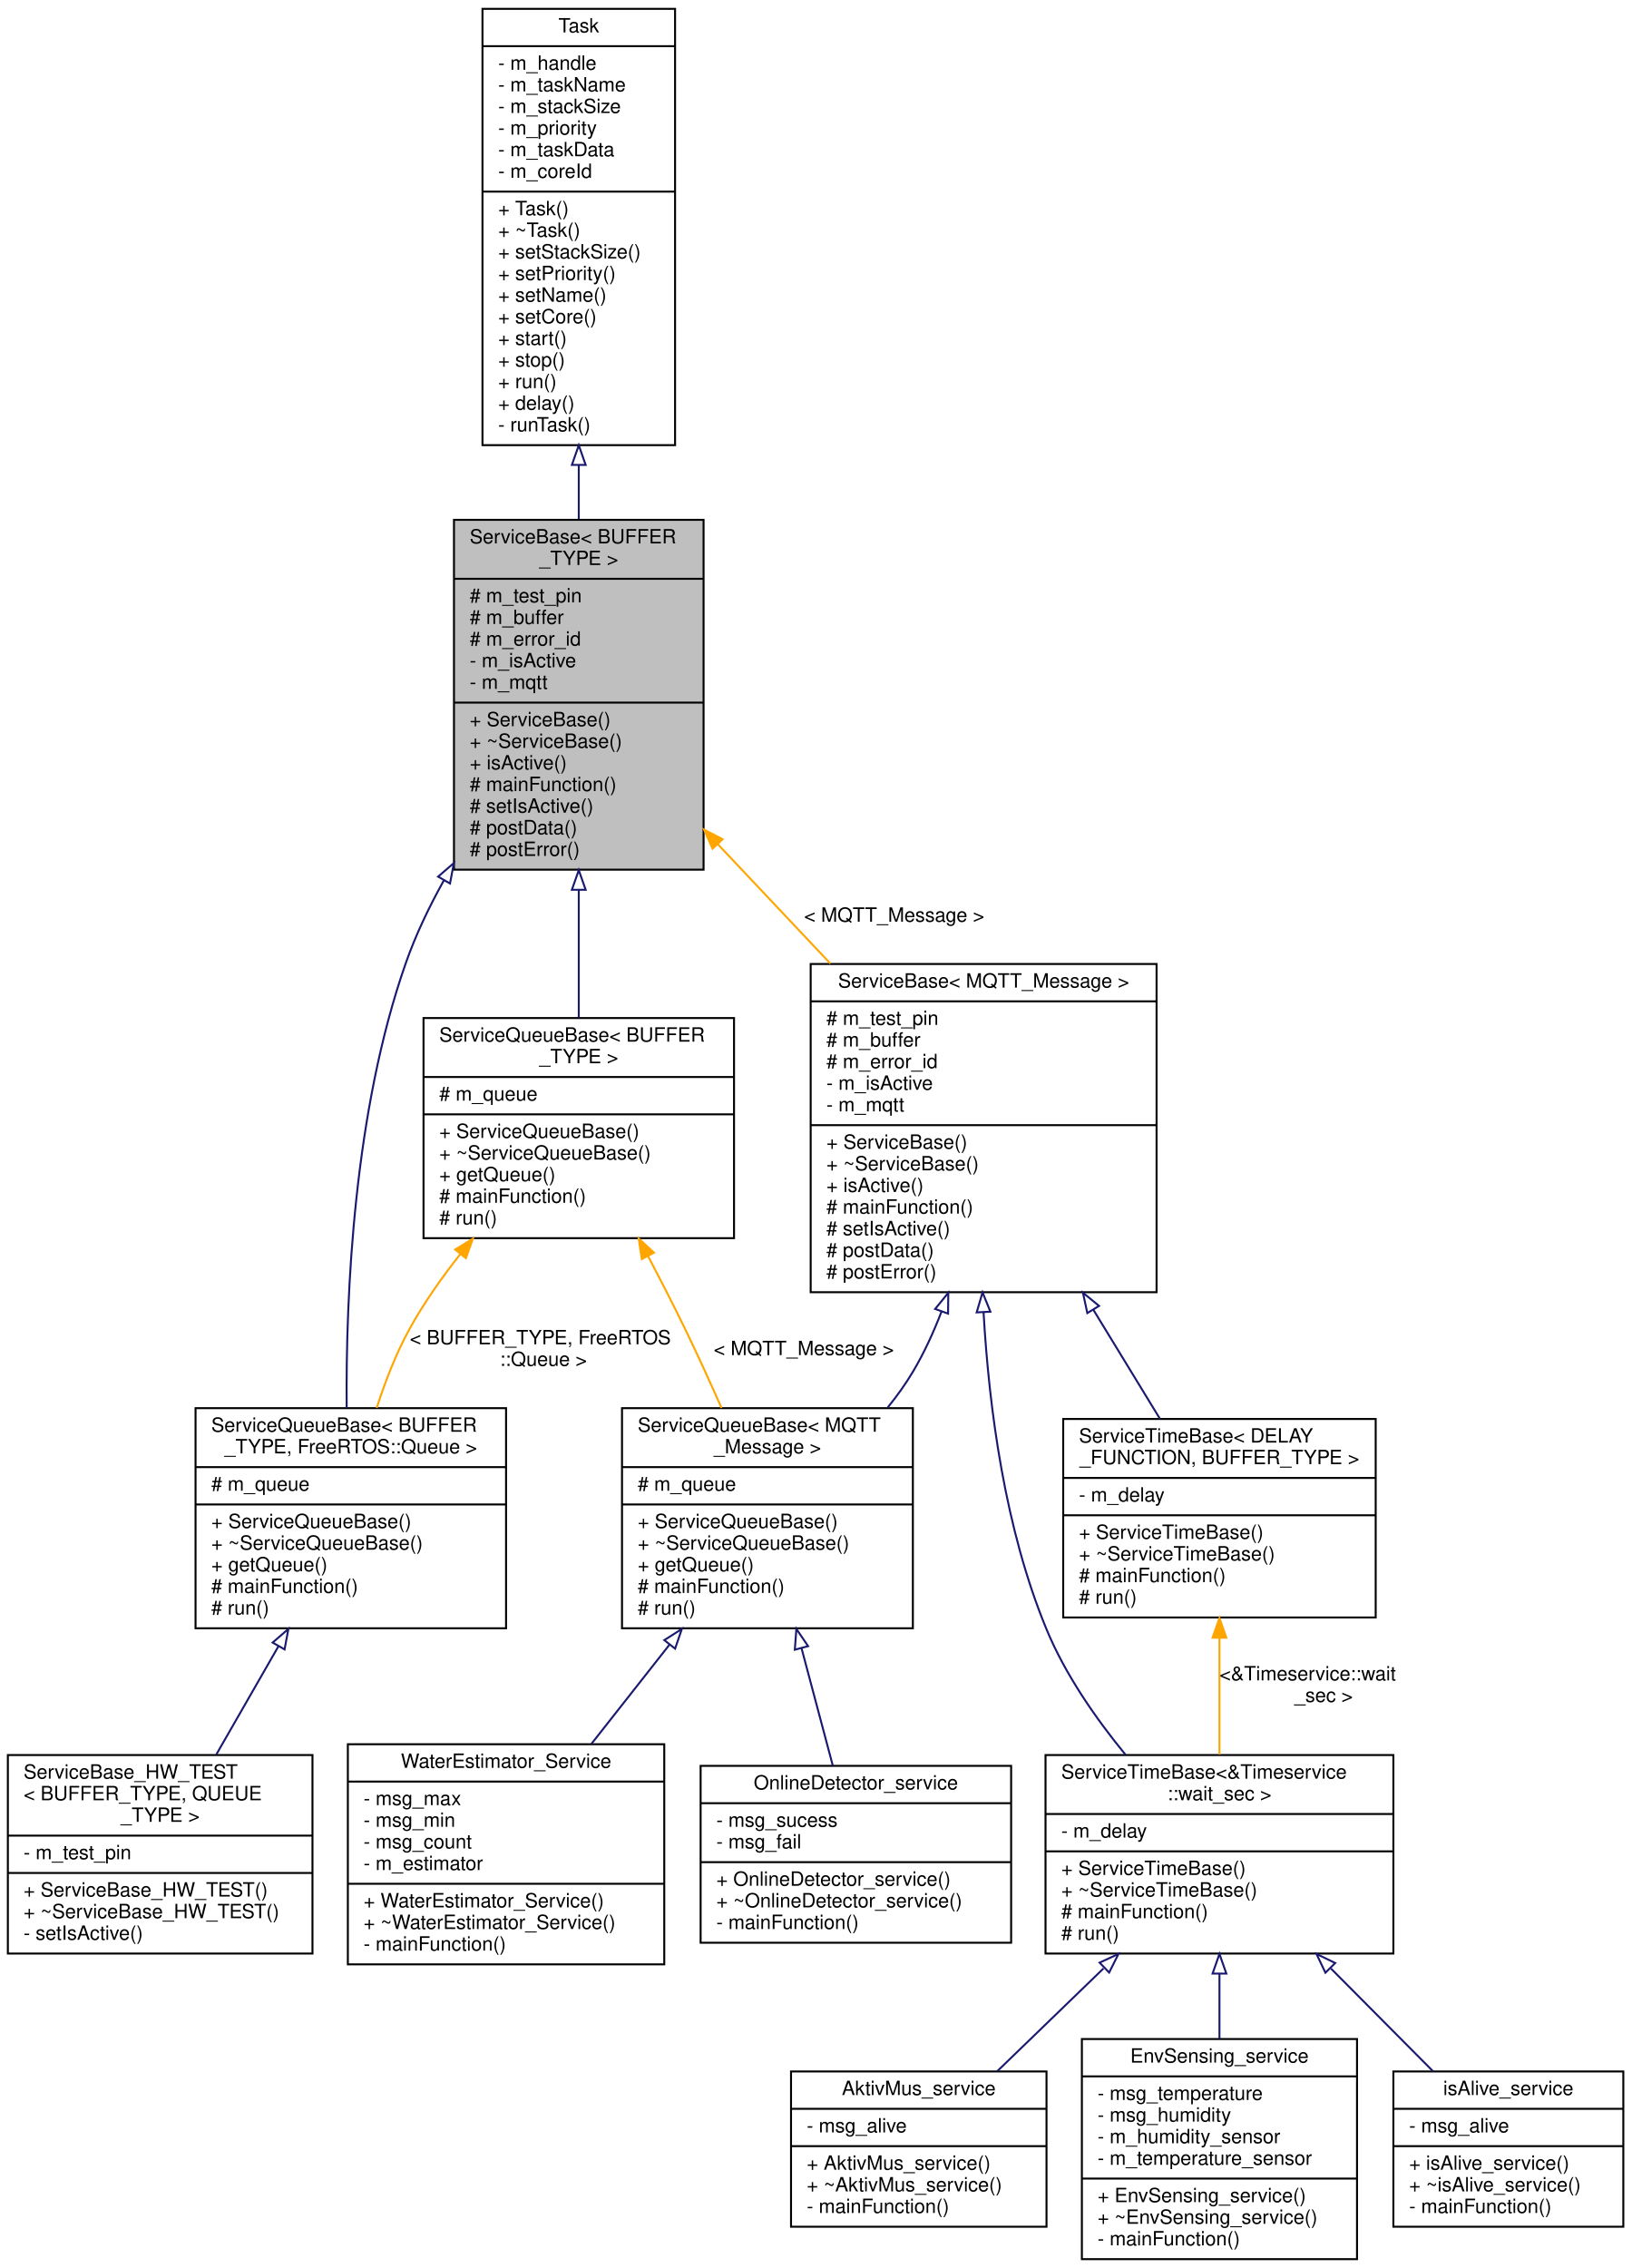
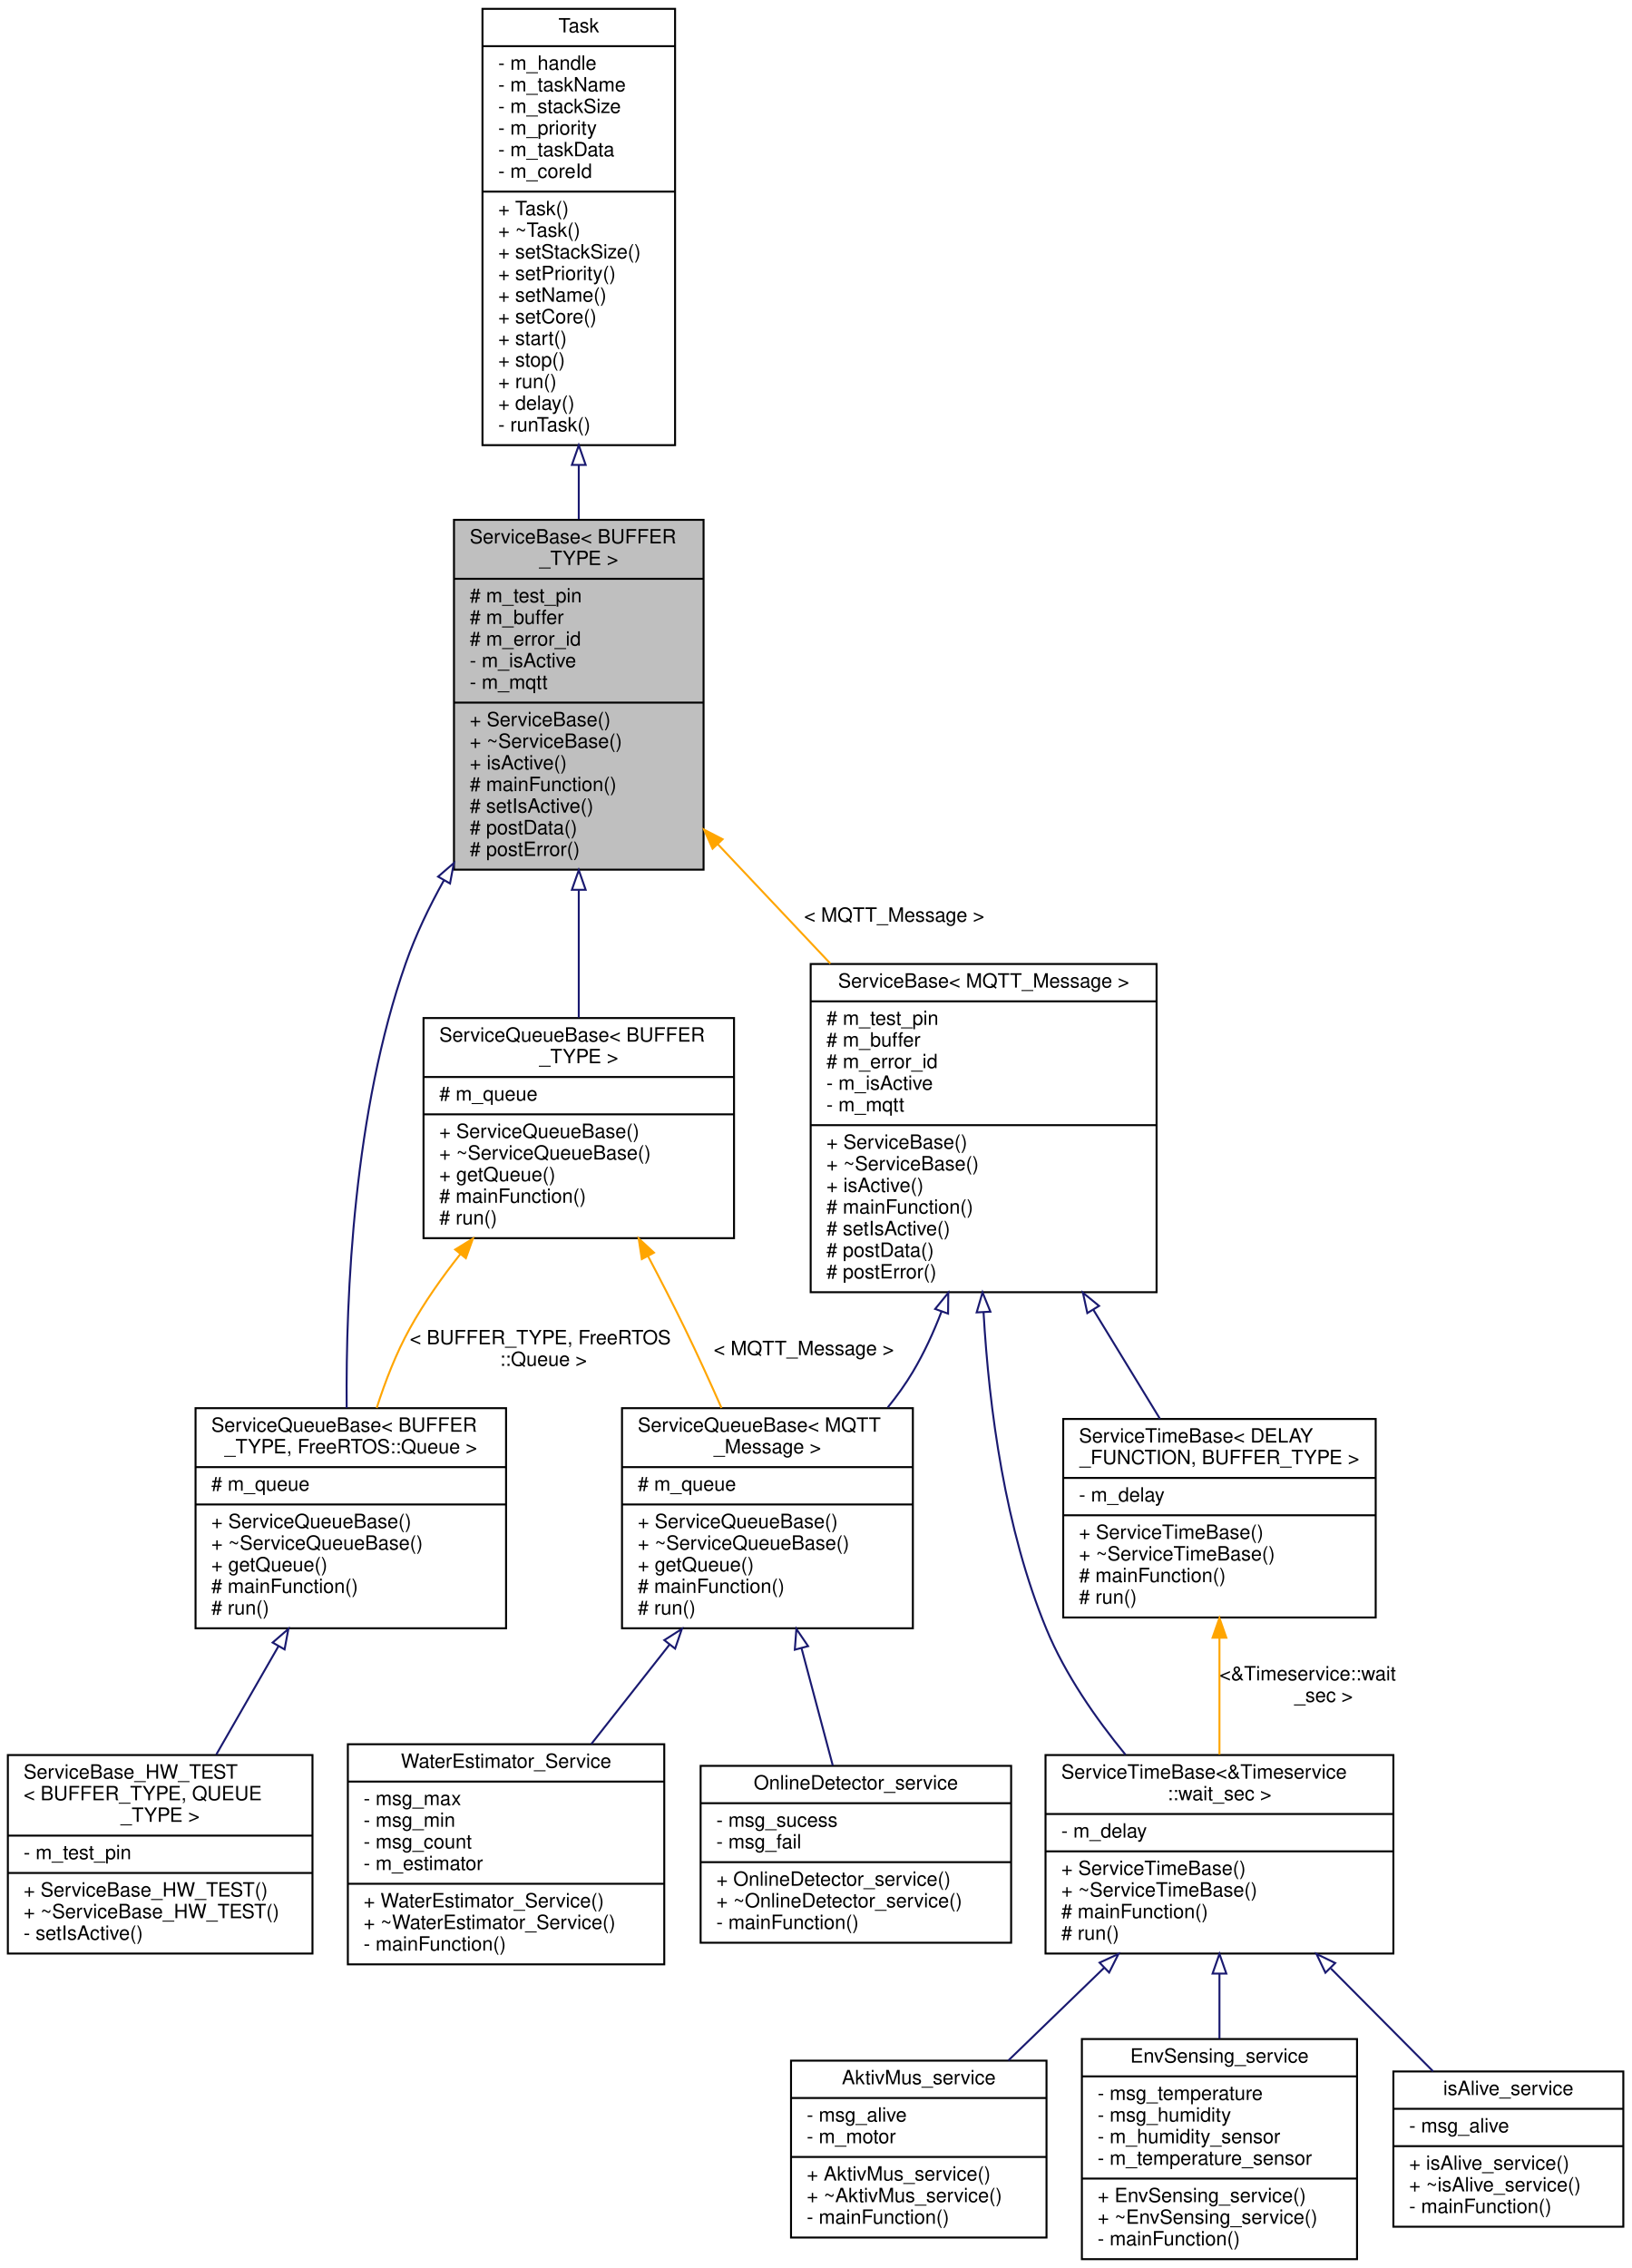
<svg xmlns="http://www.w3.org/2000/svg" xmlns:xlink="http://www.w3.org/1999/xlink" width="830pt" height="1154pt" viewBox="0.00 0.00 830.00 1154.00">
  <g id="graph0" class="graph" transform="scale(1 1) rotate(0) translate(4 1150)">
    <g id="node1" class="node">
      <g id="a_node1">
        <a xlink:title=" ">
          <polygon fill="#bfbfbf" stroke="black" points="227,-707.5 227,-885.5 354,-885.5 354,-707.5 227,-707.5" />
          <text text-anchor="start" x="235" y="-873.5" font-family="Helvetica,sans-Serif" font-size="10.00">ServiceBase&lt; BUFFER</text>
          <text text-anchor="middle" x="290.5" y="-862.5" font-family="Helvetica,sans-Serif" font-size="10.00">_TYPE &gt;</text>
          <polyline fill="none" stroke="black" points="227,-855.5 354,-855.5 " />
          <text text-anchor="start" x="235" y="-843.5" font-family="Helvetica,sans-Serif" font-size="10.00"># m_test_pin</text>
          <text text-anchor="start" x="235" y="-832.5" font-family="Helvetica,sans-Serif" font-size="10.00"># m_buffer</text>
          <text text-anchor="start" x="235" y="-821.5" font-family="Helvetica,sans-Serif" font-size="10.00"># m_error_id</text>
          <text text-anchor="start" x="235" y="-810.5" font-family="Helvetica,sans-Serif" font-size="10.00">- m_isActive</text>
          <text text-anchor="start" x="235" y="-799.5" font-family="Helvetica,sans-Serif" font-size="10.00">- m_mqtt</text>
          <polyline fill="none" stroke="black" points="227,-792.5 354,-792.5 " />
          <text text-anchor="start" x="235" y="-780.5" font-family="Helvetica,sans-Serif" font-size="10.00">+ ServiceBase()</text>
          <text text-anchor="start" x="235" y="-769.5" font-family="Helvetica,sans-Serif" font-size="10.00">+ ~ServiceBase()</text>
          <text text-anchor="start" x="235" y="-758.5" font-family="Helvetica,sans-Serif" font-size="10.00">+ isActive()</text>
          <text text-anchor="start" x="235" y="-747.5" font-family="Helvetica,sans-Serif" font-size="10.00"># mainFunction()</text>
          <text text-anchor="start" x="235" y="-736.5" font-family="Helvetica,sans-Serif" font-size="10.00"># setIsActive()</text>
          <text text-anchor="start" x="235" y="-725.5" font-family="Helvetica,sans-Serif" font-size="10.00"># postData()</text>
          <text text-anchor="start" x="235" y="-714.5" font-family="Helvetica,sans-Serif" font-size="10.00"># postError()</text>
        </a>
      </g>
    </g>
    <g id="node3" class="node">
      <g id="a_node3">
        <a xlink:href="../../da/d3e/class_service_queue_base.html" target="_top" xlink:title=" ">
          <polygon fill="none" stroke="black" points="211.5,-520 211.5,-632 369.5,-632 369.5,-520 211.5,-520" />
          <text text-anchor="start" x="219.5" y="-620" font-family="Helvetica,sans-Serif" font-size="10.00">ServiceQueueBase&lt; BUFFER</text>
          <text text-anchor="middle" x="290.5" y="-609" font-family="Helvetica,sans-Serif" font-size="10.00">_TYPE &gt;</text>
          <polyline fill="none" stroke="black" points="211.5,-602 369.5,-602 " />
          <text text-anchor="start" x="219.5" y="-590" font-family="Helvetica,sans-Serif" font-size="10.00"># m_queue</text>
          <polyline fill="none" stroke="black" points="211.5,-583 369.5,-583 " />
          <text text-anchor="start" x="219.5" y="-571" font-family="Helvetica,sans-Serif" font-size="10.00">+ ServiceQueueBase()</text>
          <text text-anchor="start" x="219.5" y="-560" font-family="Helvetica,sans-Serif" font-size="10.00">+ ~ServiceQueueBase()</text>
          <text text-anchor="start" x="219.5" y="-549" font-family="Helvetica,sans-Serif" font-size="10.00">+ getQueue()</text>
          <text text-anchor="start" x="219.5" y="-538" font-family="Helvetica,sans-Serif" font-size="10.00"># mainFunction()</text>
          <text text-anchor="start" x="219.5" y="-527" font-family="Helvetica,sans-Serif" font-size="10.00"># run()</text>
        </a>
      </g>
    </g>
    <g id="edge2" class="edge">
      <path fill="none" stroke="midnightblue" d="M290.5,-697.09C290.5,-674.84 290.5,-651.98 290.5,-632.25" />
      <polygon fill="none" stroke="midnightblue" points="287,-697.26 290.5,-707.26 294,-697.26 287,-697.26" />
    </g>
    <g id="node4" class="node">
      <g id="a_node4">
        <a xlink:href="../../da/d3e/class_service_queue_base.html" target="_top" xlink:title=" ">
          <polygon fill="none" stroke="black" points="95.5,-321.5 95.5,-433.5 253.5,-433.5 253.5,-321.5 95.5,-321.5" />
          <text text-anchor="start" x="103.5" y="-421.5" font-family="Helvetica,sans-Serif" font-size="10.00">ServiceQueueBase&lt; BUFFER</text>
          <text text-anchor="middle" x="174.5" y="-410.5" font-family="Helvetica,sans-Serif" font-size="10.00">_TYPE, FreeRTOS::Queue &gt;</text>
          <polyline fill="none" stroke="black" points="95.5,-403.5 253.5,-403.5 " />
          <text text-anchor="start" x="103.5" y="-391.5" font-family="Helvetica,sans-Serif" font-size="10.00"># m_queue</text>
          <polyline fill="none" stroke="black" points="95.5,-384.5 253.5,-384.5 " />
          <text text-anchor="start" x="103.5" y="-372.5" font-family="Helvetica,sans-Serif" font-size="10.00">+ ServiceQueueBase()</text>
          <text text-anchor="start" x="103.5" y="-361.5" font-family="Helvetica,sans-Serif" font-size="10.00">+ ~ServiceQueueBase()</text>
          <text text-anchor="start" x="103.5" y="-350.5" font-family="Helvetica,sans-Serif" font-size="10.00">+ getQueue()</text>
          <text text-anchor="start" x="103.5" y="-339.5" font-family="Helvetica,sans-Serif" font-size="10.00"># mainFunction()</text>
          <text text-anchor="start" x="103.5" y="-328.5" font-family="Helvetica,sans-Serif" font-size="10.00"># run()</text>
        </a>
      </g>
    </g>
    <g id="edge8" class="edge">
      <path fill="none" stroke="midnightblue" d="M221.85,-702.03C214.26,-688.44 207.49,-674.22 202.5,-660 176.07,-584.7 171.91,-491.57 172.4,-433.59" />
      <polygon fill="none" stroke="midnightblue" points="218.92,-703.95 226.94,-710.87 224.98,-700.46 218.92,-703.95" />
    </g>
    <g id="node9" class="node">
      <g id="a_node9">
        <a xlink:href="../../d4/d82/class_service_base.html" target="_top" xlink:title=" ">
          <polygon fill="none" stroke="black" points="408.5,-492.5 408.5,-659.5 584.5,-659.5 584.5,-492.5 408.5,-492.5" />
          <text text-anchor="middle" x="496.5" y="-647.5" font-family="Helvetica,sans-Serif" font-size="10.00">ServiceBase&lt; MQTT_Message &gt;</text>
          <polyline fill="none" stroke="black" points="408.5,-640.5 584.5,-640.5 " />
          <text text-anchor="start" x="416.5" y="-628.5" font-family="Helvetica,sans-Serif" font-size="10.00"># m_test_pin</text>
          <text text-anchor="start" x="416.5" y="-617.5" font-family="Helvetica,sans-Serif" font-size="10.00"># m_buffer</text>
          <text text-anchor="start" x="416.5" y="-606.5" font-family="Helvetica,sans-Serif" font-size="10.00"># m_error_id</text>
          <text text-anchor="start" x="416.5" y="-595.5" font-family="Helvetica,sans-Serif" font-size="10.00">- m_isActive</text>
          <text text-anchor="start" x="416.5" y="-584.5" font-family="Helvetica,sans-Serif" font-size="10.00">- m_mqtt</text>
          <polyline fill="none" stroke="black" points="408.5,-577.5 584.5,-577.5 " />
          <text text-anchor="start" x="416.5" y="-565.5" font-family="Helvetica,sans-Serif" font-size="10.00">+ ServiceBase()</text>
          <text text-anchor="start" x="416.5" y="-554.5" font-family="Helvetica,sans-Serif" font-size="10.00">+ ~ServiceBase()</text>
          <text text-anchor="start" x="416.5" y="-543.5" font-family="Helvetica,sans-Serif" font-size="10.00">+ isActive()</text>
          <text text-anchor="start" x="416.5" y="-532.5" font-family="Helvetica,sans-Serif" font-size="10.00"># mainFunction()</text>
          <text text-anchor="start" x="416.5" y="-521.5" font-family="Helvetica,sans-Serif" font-size="10.00"># setIsActive()</text>
          <text text-anchor="start" x="416.5" y="-510.5" font-family="Helvetica,sans-Serif" font-size="10.00"># postData()</text>
          <text text-anchor="start" x="416.5" y="-499.5" font-family="Helvetica,sans-Serif" font-size="10.00"># postError()</text>
        </a>
      </g>
    </g>
    <g id="edge9" class="edge">
      <path fill="none" stroke="orange" d="M361.26,-720.44C379.72,-700.86 399.72,-679.66 418.53,-659.71" />
      <polygon fill="orange" stroke="orange" points="358.58,-718.18 354.27,-727.86 363.68,-722.99 358.58,-718.18" />
      <text text-anchor="middle" x="451" y="-681" font-family="Helvetica,sans-Serif" font-size="10.00"> &lt; MQTT_Message &gt;</text>
    </g>
    <g id="node2" class="node">
      <g id="a_node2">
        <a xlink:href="../../d7/d6d/class_task.html" target="_top" xlink:title="Encapsulate a runnable task.">
          <polygon fill="none" stroke="black" points="241.5,-923.5 241.5,-1145.5 339.5,-1145.5 339.5,-923.5 241.5,-923.5" />
          <text text-anchor="middle" x="290.5" y="-1133.5" font-family="Helvetica,sans-Serif" font-size="10.00">Task</text>
          <polyline fill="none" stroke="black" points="241.5,-1126.5 339.5,-1126.5 " />
          <text text-anchor="start" x="249.5" y="-1114.5" font-family="Helvetica,sans-Serif" font-size="10.00">- m_handle</text>
          <text text-anchor="start" x="249.5" y="-1103.5" font-family="Helvetica,sans-Serif" font-size="10.00">- m_taskName</text>
          <text text-anchor="start" x="249.5" y="-1092.5" font-family="Helvetica,sans-Serif" font-size="10.00">- m_stackSize</text>
          <text text-anchor="start" x="249.5" y="-1081.5" font-family="Helvetica,sans-Serif" font-size="10.00">- m_priority</text>
          <text text-anchor="start" x="249.5" y="-1070.5" font-family="Helvetica,sans-Serif" font-size="10.00">- m_taskData</text>
          <text text-anchor="start" x="249.5" y="-1059.5" font-family="Helvetica,sans-Serif" font-size="10.00">- m_coreId</text>
          <polyline fill="none" stroke="black" points="241.5,-1052.5 339.5,-1052.5 " />
          <text text-anchor="start" x="249.5" y="-1040.5" font-family="Helvetica,sans-Serif" font-size="10.00">+ Task()</text>
          <text text-anchor="start" x="249.5" y="-1029.5" font-family="Helvetica,sans-Serif" font-size="10.00">+ ~Task()</text>
          <text text-anchor="start" x="249.5" y="-1018.5" font-family="Helvetica,sans-Serif" font-size="10.00">+ setStackSize()</text>
          <text text-anchor="start" x="249.5" y="-1007.5" font-family="Helvetica,sans-Serif" font-size="10.00">+ setPriority()</text>
          <text text-anchor="start" x="249.5" y="-996.5" font-family="Helvetica,sans-Serif" font-size="10.00">+ setName()</text>
          <text text-anchor="start" x="249.5" y="-985.5" font-family="Helvetica,sans-Serif" font-size="10.00">+ setCore()</text>
          <text text-anchor="start" x="249.5" y="-974.5" font-family="Helvetica,sans-Serif" font-size="10.00">+ start()</text>
          <text text-anchor="start" x="249.5" y="-963.5" font-family="Helvetica,sans-Serif" font-size="10.00">+ stop()</text>
          <text text-anchor="start" x="249.5" y="-952.5" font-family="Helvetica,sans-Serif" font-size="10.00">+ run()</text>
          <text text-anchor="start" x="249.5" y="-941.5" font-family="Helvetica,sans-Serif" font-size="10.00">+ delay()</text>
          <text text-anchor="start" x="249.5" y="-930.5" font-family="Helvetica,sans-Serif" font-size="10.00">- runTask()</text>
        </a>
      </g>
    </g>
    <g id="edge1" class="edge">
      <path fill="none" stroke="midnightblue" d="M290.5,-913.38C290.5,-904.09 290.5,-894.83 290.5,-885.81" />
      <polygon fill="none" stroke="midnightblue" points="287,-913.45 290.5,-923.45 294,-913.45 287,-913.45" />
    </g>
    <g id="edge3" class="edge">
      <path fill="none" stroke="orange" d="M230.32,-512C220.79,-499.98 211.72,-487.06 204.5,-474 197.61,-461.53 192.05,-447.25 187.68,-433.6" />
      <polygon fill="orange" stroke="orange" points="227.61,-514.21 236.64,-519.76 233.04,-509.79 227.61,-514.21" />
      <text text-anchor="start" x="204.5" y="-466" font-family="Helvetica,sans-Serif" font-size="10.00"> &lt; BUFFER_TYPE, FreeRTOS</text>
      <text text-anchor="middle" x="272.5" y="-455" font-family="Helvetica,sans-Serif" font-size="10.00">::Queue &gt;</text>
    </g>
    <g id="node6" class="node">
      <g id="a_node6">
        <a xlink:href="../../da/d3e/class_service_queue_base.html" target="_top" xlink:title=" ">
          <polygon fill="none" stroke="black" points="312.5,-321.5 312.5,-433.5 460.5,-433.5 460.5,-321.5 312.5,-321.5" />
          <text text-anchor="start" x="320.5" y="-421.5" font-family="Helvetica,sans-Serif" font-size="10.00">ServiceQueueBase&lt; MQTT</text>
          <text text-anchor="middle" x="386.5" y="-410.5" font-family="Helvetica,sans-Serif" font-size="10.00">_Message &gt;</text>
          <polyline fill="none" stroke="black" points="312.5,-403.5 460.5,-403.5 " />
          <text text-anchor="start" x="320.5" y="-391.5" font-family="Helvetica,sans-Serif" font-size="10.00"># m_queue</text>
          <polyline fill="none" stroke="black" points="312.5,-384.5 460.5,-384.5 " />
          <text text-anchor="start" x="320.5" y="-372.5" font-family="Helvetica,sans-Serif" font-size="10.00">+ ServiceQueueBase()</text>
          <text text-anchor="start" x="320.5" y="-361.5" font-family="Helvetica,sans-Serif" font-size="10.00">+ ~ServiceQueueBase()</text>
          <text text-anchor="start" x="320.5" y="-350.5" font-family="Helvetica,sans-Serif" font-size="10.00">+ getQueue()</text>
          <text text-anchor="start" x="320.5" y="-339.5" font-family="Helvetica,sans-Serif" font-size="10.00"># mainFunction()</text>
          <text text-anchor="start" x="320.5" y="-328.5" font-family="Helvetica,sans-Serif" font-size="10.00"># run()</text>
        </a>
      </g>
    </g>
    <g id="edge5" class="edge">
      <path fill="none" stroke="orange" d="M325.83,-510.69C332.21,-498.58 338.68,-485.97 344.5,-474 350.8,-461.05 357.23,-446.93 363.12,-433.62" />
      <polygon fill="orange" stroke="orange" points="322.58,-509.35 320.98,-519.83 328.76,-512.63 322.58,-509.35" />
      <text text-anchor="middle" x="405" y="-460.5" font-family="Helvetica,sans-Serif" font-size="10.00"> &lt; MQTT_Message &gt;</text>
    </g>
    <g id="node5" class="node">
      <g id="a_node5">
        <a xlink:href="../../dc/d61/class_service_base___h_w___t_e_s_t.html" target="_top" xlink:title=" ">
          <polygon fill="none" stroke="black" points="0,-156 0,-257 155,-257 155,-156 0,-156" />
          <text text-anchor="start" x="8" y="-245" font-family="Helvetica,sans-Serif" font-size="10.00">ServiceBase_HW_TEST</text>
          <text text-anchor="start" x="8" y="-234" font-family="Helvetica,sans-Serif" font-size="10.00">&lt; BUFFER_TYPE, QUEUE</text>
          <text text-anchor="middle" x="77.5" y="-223" font-family="Helvetica,sans-Serif" font-size="10.00">_TYPE &gt;</text>
          <polyline fill="none" stroke="black" points="0,-216 155,-216 " />
          <text text-anchor="start" x="8" y="-204" font-family="Helvetica,sans-Serif" font-size="10.00">- m_test_pin</text>
          <polyline fill="none" stroke="black" points="0,-197 155,-197 " />
          <text text-anchor="start" x="8" y="-185" font-family="Helvetica,sans-Serif" font-size="10.00">+ ServiceBase_HW_TEST()</text>
          <text text-anchor="start" x="8" y="-174" font-family="Helvetica,sans-Serif" font-size="10.00">+ ~ServiceBase_HW_TEST()</text>
          <text text-anchor="start" x="8" y="-163" font-family="Helvetica,sans-Serif" font-size="10.00">- setIsActive()</text>
        </a>
      </g>
    </g>
    <g id="edge4" class="edge">
      <path fill="none" stroke="midnightblue" d="M137.67,-312.33C127.2,-294.09 115.96,-274.5 106.06,-257.26" />
      <polygon fill="none" stroke="midnightblue" points="134.73,-314.23 142.74,-321.16 140.8,-310.75 134.73,-314.23" />
    </g>
    <g id="node7" class="node">
      <g id="a_node7">
        <a xlink:href="../../db/db4/class_online_detector__service.html" target="_top" xlink:title=" ">
          <polygon fill="none" stroke="black" points="352.5,-161.5 352.5,-251.5 510.5,-251.5 510.5,-161.5 352.5,-161.5" />
          <text text-anchor="middle" x="431.5" y="-239.5" font-family="Helvetica,sans-Serif" font-size="10.00">OnlineDetector_service</text>
          <polyline fill="none" stroke="black" points="352.5,-232.5 510.5,-232.5 " />
          <text text-anchor="start" x="360.5" y="-220.5" font-family="Helvetica,sans-Serif" font-size="10.00">- msg_sucess</text>
          <text text-anchor="start" x="360.5" y="-209.5" font-family="Helvetica,sans-Serif" font-size="10.00">- msg_fail</text>
          <polyline fill="none" stroke="black" points="352.5,-202.5 510.5,-202.5 " />
          <text text-anchor="start" x="360.5" y="-190.5" font-family="Helvetica,sans-Serif" font-size="10.00">+ OnlineDetector_service()</text>
          <text text-anchor="start" x="360.5" y="-179.5" font-family="Helvetica,sans-Serif" font-size="10.00">+ ~OnlineDetector_service()</text>
          <text text-anchor="start" x="360.5" y="-168.5" font-family="Helvetica,sans-Serif" font-size="10.00">- mainFunction()</text>
        </a>
      </g>
    </g>
    <g id="edge6" class="edge">
      <path fill="none" stroke="midnightblue" d="M403.81,-311.49C409.13,-291.5 414.87,-269.97 419.73,-251.72" />
      <polygon fill="none" stroke="midnightblue" points="400.43,-310.6 401.23,-321.16 407.19,-312.4 400.43,-310.6" />
    </g>
    <g id="node8" class="node">
      <g id="a_node8">
        <a xlink:href="../../d6/da4/class_water_estimator___service.html" target="_top" xlink:title=" ">
          <polygon fill="none" stroke="black" points="173,-150.5 173,-262.5 334,-262.5 334,-150.5 173,-150.5" />
          <text text-anchor="middle" x="253.5" y="-250.5" font-family="Helvetica,sans-Serif" font-size="10.00">WaterEstimator_Service</text>
          <polyline fill="none" stroke="black" points="173,-243.5 334,-243.5 " />
          <text text-anchor="start" x="181" y="-231.5" font-family="Helvetica,sans-Serif" font-size="10.00">- msg_max</text>
          <text text-anchor="start" x="181" y="-220.5" font-family="Helvetica,sans-Serif" font-size="10.00">- msg_min</text>
          <text text-anchor="start" x="181" y="-209.5" font-family="Helvetica,sans-Serif" font-size="10.00">- msg_count</text>
          <text text-anchor="start" x="181" y="-198.5" font-family="Helvetica,sans-Serif" font-size="10.00">- m_estimator</text>
          <polyline fill="none" stroke="black" points="173,-191.5 334,-191.5 " />
          <text text-anchor="start" x="181" y="-179.5" font-family="Helvetica,sans-Serif" font-size="10.00">+ WaterEstimator_Service()</text>
          <text text-anchor="start" x="181" y="-168.5" font-family="Helvetica,sans-Serif" font-size="10.00">+ ~WaterEstimator_Service()</text>
          <text text-anchor="start" x="181" y="-157.5" font-family="Helvetica,sans-Serif" font-size="10.00">- mainFunction()</text>
        </a>
      </g>
    </g>
    <g id="edge7" class="edge">
      <path fill="none" stroke="midnightblue" d="M336.63,-313.13C323.57,-296.54 309.61,-278.79 296.92,-262.67" />
      <polygon fill="none" stroke="midnightblue" points="334.02,-315.47 342.95,-321.16 339.52,-311.14 334.02,-315.47" />
    </g>
    <g id="edge10" class="edge">
      <path fill="none" stroke="midnightblue" d="M475.11,-482.74C471.01,-472.03 466.18,-461.54 460.5,-452 456.8,-445.78 452.44,-439.7 447.73,-433.88" />
      <polygon fill="none" stroke="midnightblue" points="471.83,-483.98 478.52,-492.19 478.41,-481.6 471.83,-483.98" />
    </g>
    <g id="node10" class="node">
      <g id="a_node10">
        <a xlink:href="../../d9/d28/class_service_time_base.html" target="_top" xlink:title=" ">
          <polygon fill="none" stroke="black" points="537,-327 537,-428 696,-428 696,-327 537,-327" />
          <text text-anchor="start" x="545" y="-416" font-family="Helvetica,sans-Serif" font-size="10.00">ServiceTimeBase&lt; DELAY</text>
          <text text-anchor="middle" x="616.5" y="-405" font-family="Helvetica,sans-Serif" font-size="10.00">_FUNCTION, BUFFER_TYPE &gt;</text>
          <polyline fill="none" stroke="black" points="537,-398 696,-398 " />
          <text text-anchor="start" x="545" y="-386" font-family="Helvetica,sans-Serif" font-size="10.00">- m_delay</text>
          <polyline fill="none" stroke="black" points="537,-379 696,-379 " />
          <text text-anchor="start" x="545" y="-367" font-family="Helvetica,sans-Serif" font-size="10.00">+ ServiceTimeBase()</text>
          <text text-anchor="start" x="545" y="-356" font-family="Helvetica,sans-Serif" font-size="10.00">+ ~ServiceTimeBase()</text>
          <text text-anchor="start" x="545" y="-345" font-family="Helvetica,sans-Serif" font-size="10.00"># mainFunction()</text>
          <text text-anchor="start" x="545" y="-334" font-family="Helvetica,sans-Serif" font-size="10.00"># run()</text>
        </a>
      </g>
    </g>
    <g id="edge11" class="edge">
      <path fill="none" stroke="midnightblue" d="M552.38,-483.5C564.04,-464.41 575.91,-444.97 586.21,-428.1" />
      <polygon fill="none" stroke="midnightblue" points="549.27,-481.88 547.04,-492.24 555.24,-485.53 549.27,-481.88" />
    </g>
    <g id="node11" class="node">
      <g id="a_node11">
        <a xlink:href="../../d9/d28/class_service_time_base.html" target="_top" xlink:title=" ">
          <polygon fill="none" stroke="black" points="528,-156 528,-257 705,-257 705,-156 528,-156" />
          <text text-anchor="start" x="536" y="-245" font-family="Helvetica,sans-Serif" font-size="10.00">ServiceTimeBase&lt;&amp;Timeservice</text>
          <text text-anchor="middle" x="616.5" y="-234" font-family="Helvetica,sans-Serif" font-size="10.00">::wait_sec &gt;</text>
          <polyline fill="none" stroke="black" points="528,-227 705,-227 " />
          <text text-anchor="start" x="536" y="-215" font-family="Helvetica,sans-Serif" font-size="10.00">- m_delay</text>
          <polyline fill="none" stroke="black" points="528,-208 705,-208 " />
          <text text-anchor="start" x="536" y="-196" font-family="Helvetica,sans-Serif" font-size="10.00">+ ServiceTimeBase()</text>
          <text text-anchor="start" x="536" y="-185" font-family="Helvetica,sans-Serif" font-size="10.00">+ ~ServiceTimeBase()</text>
          <text text-anchor="start" x="536" y="-174" font-family="Helvetica,sans-Serif" font-size="10.00"># mainFunction()</text>
          <text text-anchor="start" x="536" y="-163" font-family="Helvetica,sans-Serif" font-size="10.00"># run()</text>
        </a>
      </g>
    </g>
    <g id="edge16" class="edge">
      <path fill="none" stroke="midnightblue" d="M496.46,-482.34C499.29,-432.84 507.47,-371.81 528.5,-321 537.99,-298.08 553.39,-275.83 568.68,-257.19" />
      <polygon fill="none" stroke="midnightblue" points="492.96,-482.23 495.95,-492.4 499.95,-482.59 492.96,-482.23" />
    </g>
    <g id="edge12" class="edge">
      <path fill="none" stroke="orange" d="M616.5,-316.46C616.5,-297.07 616.5,-275.79 616.5,-257.23" />
      <polygon fill="orange" stroke="orange" points="613,-316.71 616.5,-326.71 620,-316.71 613,-316.71" />
      <text text-anchor="start" x="616.5" y="-295" font-family="Helvetica,sans-Serif" font-size="10.00"> &lt;&amp;Timeservice::wait</text>
      <text text-anchor="middle" x="669.5" y="-284" font-family="Helvetica,sans-Serif" font-size="10.00">_sec &gt;</text>
    </g>
    <g id="node12" class="node">
      <g id="a_node12">
        <a xlink:href="../../d8/d4a/class_aktiv_mus__service.html" target="_top" xlink:title=" ">
-           <polygon fill="none" stroke="black" points="398.5,-17 398.5,-96 528.5,-96 528.5,-17 398.5,-17" />
-           <text text-anchor="middle" x="463.5" y="-84" font-family="Helvetica,sans-Serif" font-size="10.00">AktivMus_service</text>
-           <polyline fill="none" stroke="black" points="398.5,-77 528.5,-77 " />
-           <text text-anchor="start" x="406.5" y="-65" font-family="Helvetica,sans-Serif" font-size="10.00">- msg_alive</text>
-           <polyline fill="none" stroke="black" points="398.5,-58 528.5,-58 " />
-           <text text-anchor="start" x="406.5" y="-46" font-family="Helvetica,sans-Serif" font-size="10.00">+ AktivMus_service()</text>
-           <text text-anchor="start" x="406.5" y="-35" font-family="Helvetica,sans-Serif" font-size="10.00">+ ~AktivMus_service()</text>
-           <text text-anchor="start" x="406.5" y="-24" font-family="Helvetica,sans-Serif" font-size="10.00">- mainFunction()</text>
+           <polygon fill="none" stroke="black" points="398.5,-11.5 398.5,-101.5 528.5,-101.5 528.5,-11.5 398.5,-11.5" />
+           <text text-anchor="middle" x="463.5" y="-89.5" font-family="Helvetica,sans-Serif" font-size="10.00">AktivMus_service</text>
+           <polyline fill="none" stroke="black" points="398.5,-82.5 528.5,-82.5 " />
+           <text text-anchor="start" x="406.5" y="-70.5" font-family="Helvetica,sans-Serif" font-size="10.00">- msg_alive</text>
+           <text text-anchor="start" x="406.5" y="-59.5" font-family="Helvetica,sans-Serif" font-size="10.00">- m_motor</text>
+           <polyline fill="none" stroke="black" points="398.5,-52.5 528.5,-52.5 " />
+           <text text-anchor="start" x="406.5" y="-40.5" font-family="Helvetica,sans-Serif" font-size="10.00">+ AktivMus_service()</text>
+           <text text-anchor="start" x="406.5" y="-29.5" font-family="Helvetica,sans-Serif" font-size="10.00">+ ~AktivMus_service()</text>
+           <text text-anchor="start" x="406.5" y="-18.5" font-family="Helvetica,sans-Serif" font-size="10.00">- mainFunction()</text>
        </a>
      </g>
    </g>
    <g id="edge13" class="edge">
-       <path fill="none" stroke="midnightblue" d="M557.47,-148.39C539.36,-130.88 519.87,-112.03 503.37,-96.07" />
+       <path fill="none" stroke="midnightblue" d="M557.8,-148.72C541.65,-133.09 524.38,-116.39 509.09,-101.6" />
      <polygon fill="none" stroke="midnightblue" points="555.51,-151.37 565.13,-155.81 560.37,-146.34 555.51,-151.37" />
    </g>
    <g id="node13" class="node">
      <g id="a_node13">
        <a xlink:href="../../df/ddc/class_env_sensing__service.html" target="_top" xlink:title=" ">
          <polygon fill="none" stroke="black" points="546.5,-0.5 546.5,-112.5 686.5,-112.5 686.5,-0.5 546.5,-0.5" />
          <text text-anchor="middle" x="616.5" y="-100.5" font-family="Helvetica,sans-Serif" font-size="10.00">EnvSensing_service</text>
          <polyline fill="none" stroke="black" points="546.5,-93.5 686.5,-93.5 " />
          <text text-anchor="start" x="554.5" y="-81.5" font-family="Helvetica,sans-Serif" font-size="10.00">- msg_temperature</text>
          <text text-anchor="start" x="554.5" y="-70.5" font-family="Helvetica,sans-Serif" font-size="10.00">- msg_humidity</text>
          <text text-anchor="start" x="554.5" y="-59.5" font-family="Helvetica,sans-Serif" font-size="10.00">- m_humidity_sensor</text>
          <text text-anchor="start" x="554.5" y="-48.5" font-family="Helvetica,sans-Serif" font-size="10.00">- m_temperature_sensor</text>
          <polyline fill="none" stroke="black" points="546.5,-41.5 686.5,-41.5 " />
          <text text-anchor="start" x="554.5" y="-29.5" font-family="Helvetica,sans-Serif" font-size="10.00">+ EnvSensing_service()</text>
          <text text-anchor="start" x="554.5" y="-18.5" font-family="Helvetica,sans-Serif" font-size="10.00">+ ~EnvSensing_service()</text>
          <text text-anchor="start" x="554.5" y="-7.5" font-family="Helvetica,sans-Serif" font-size="10.00">- mainFunction()</text>
        </a>
      </g>
    </g>
    <g id="edge14" class="edge">
      <path fill="none" stroke="midnightblue" d="M616.5,-145.55C616.5,-134.68 616.5,-123.39 616.5,-112.66" />
      <polygon fill="none" stroke="midnightblue" points="613,-145.81 616.5,-155.81 620,-145.81 613,-145.81" />
    </g>
    <g id="node14" class="node">
      <g id="a_node14">
        <a xlink:href="../../d3/d22/classis_alive__service.html" target="_top" xlink:title=" ">
          <polygon fill="none" stroke="black" points="705,-17 705,-96 822,-96 822,-17 705,-17" />
          <text text-anchor="middle" x="763.5" y="-84" font-family="Helvetica,sans-Serif" font-size="10.00">isAlive_service</text>
          <polyline fill="none" stroke="black" points="705,-77 822,-77 " />
          <text text-anchor="start" x="713" y="-65" font-family="Helvetica,sans-Serif" font-size="10.00">- msg_alive</text>
          <polyline fill="none" stroke="black" points="705,-58 822,-58 " />
          <text text-anchor="start" x="713" y="-46" font-family="Helvetica,sans-Serif" font-size="10.00">+ isAlive_service()</text>
          <text text-anchor="start" x="713" y="-35" font-family="Helvetica,sans-Serif" font-size="10.00">+ ~isAlive_service()</text>
          <text text-anchor="start" x="713" y="-24" font-family="Helvetica,sans-Serif" font-size="10.00">- mainFunction()</text>
        </a>
      </g>
    </g>
    <g id="edge15" class="edge">
      <path fill="none" stroke="midnightblue" d="M673.22,-148.39C690.62,-130.88 709.34,-112.03 725.2,-96.07" />
      <polygon fill="none" stroke="midnightblue" points="670.42,-146.24 665.86,-155.81 675.39,-151.18 670.42,-146.24" />
    </g>
  </g>
</svg>
